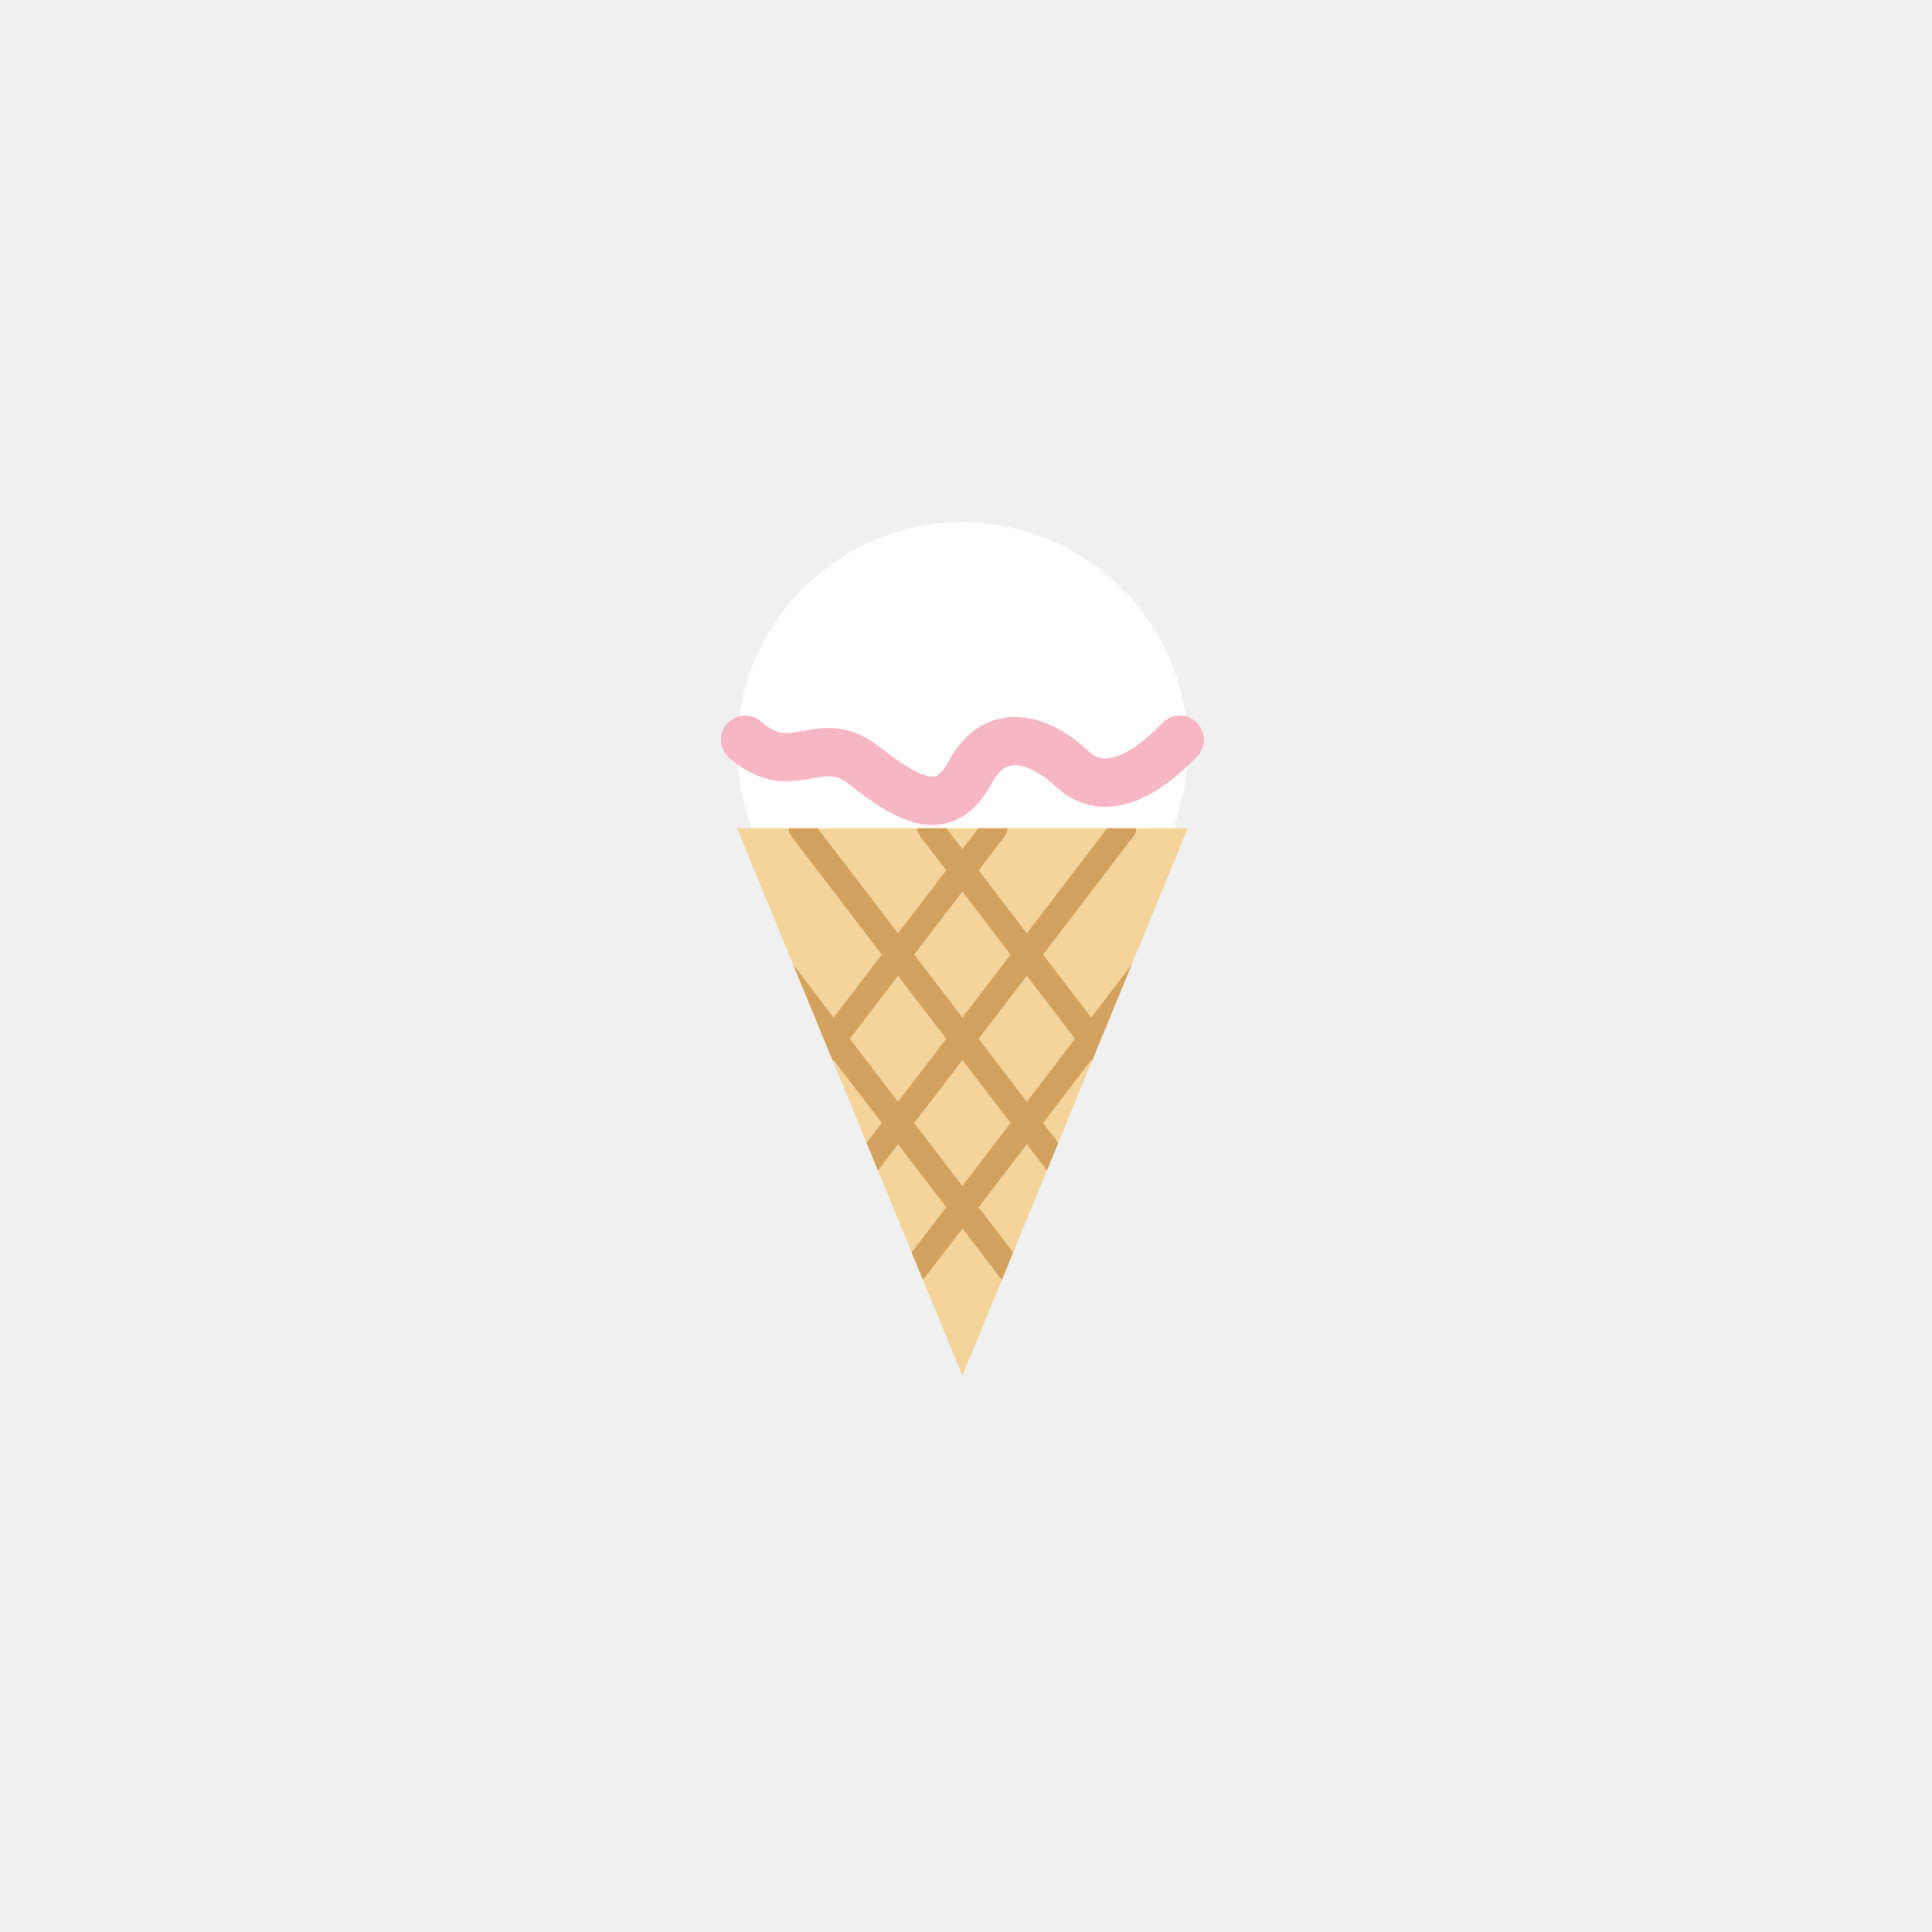
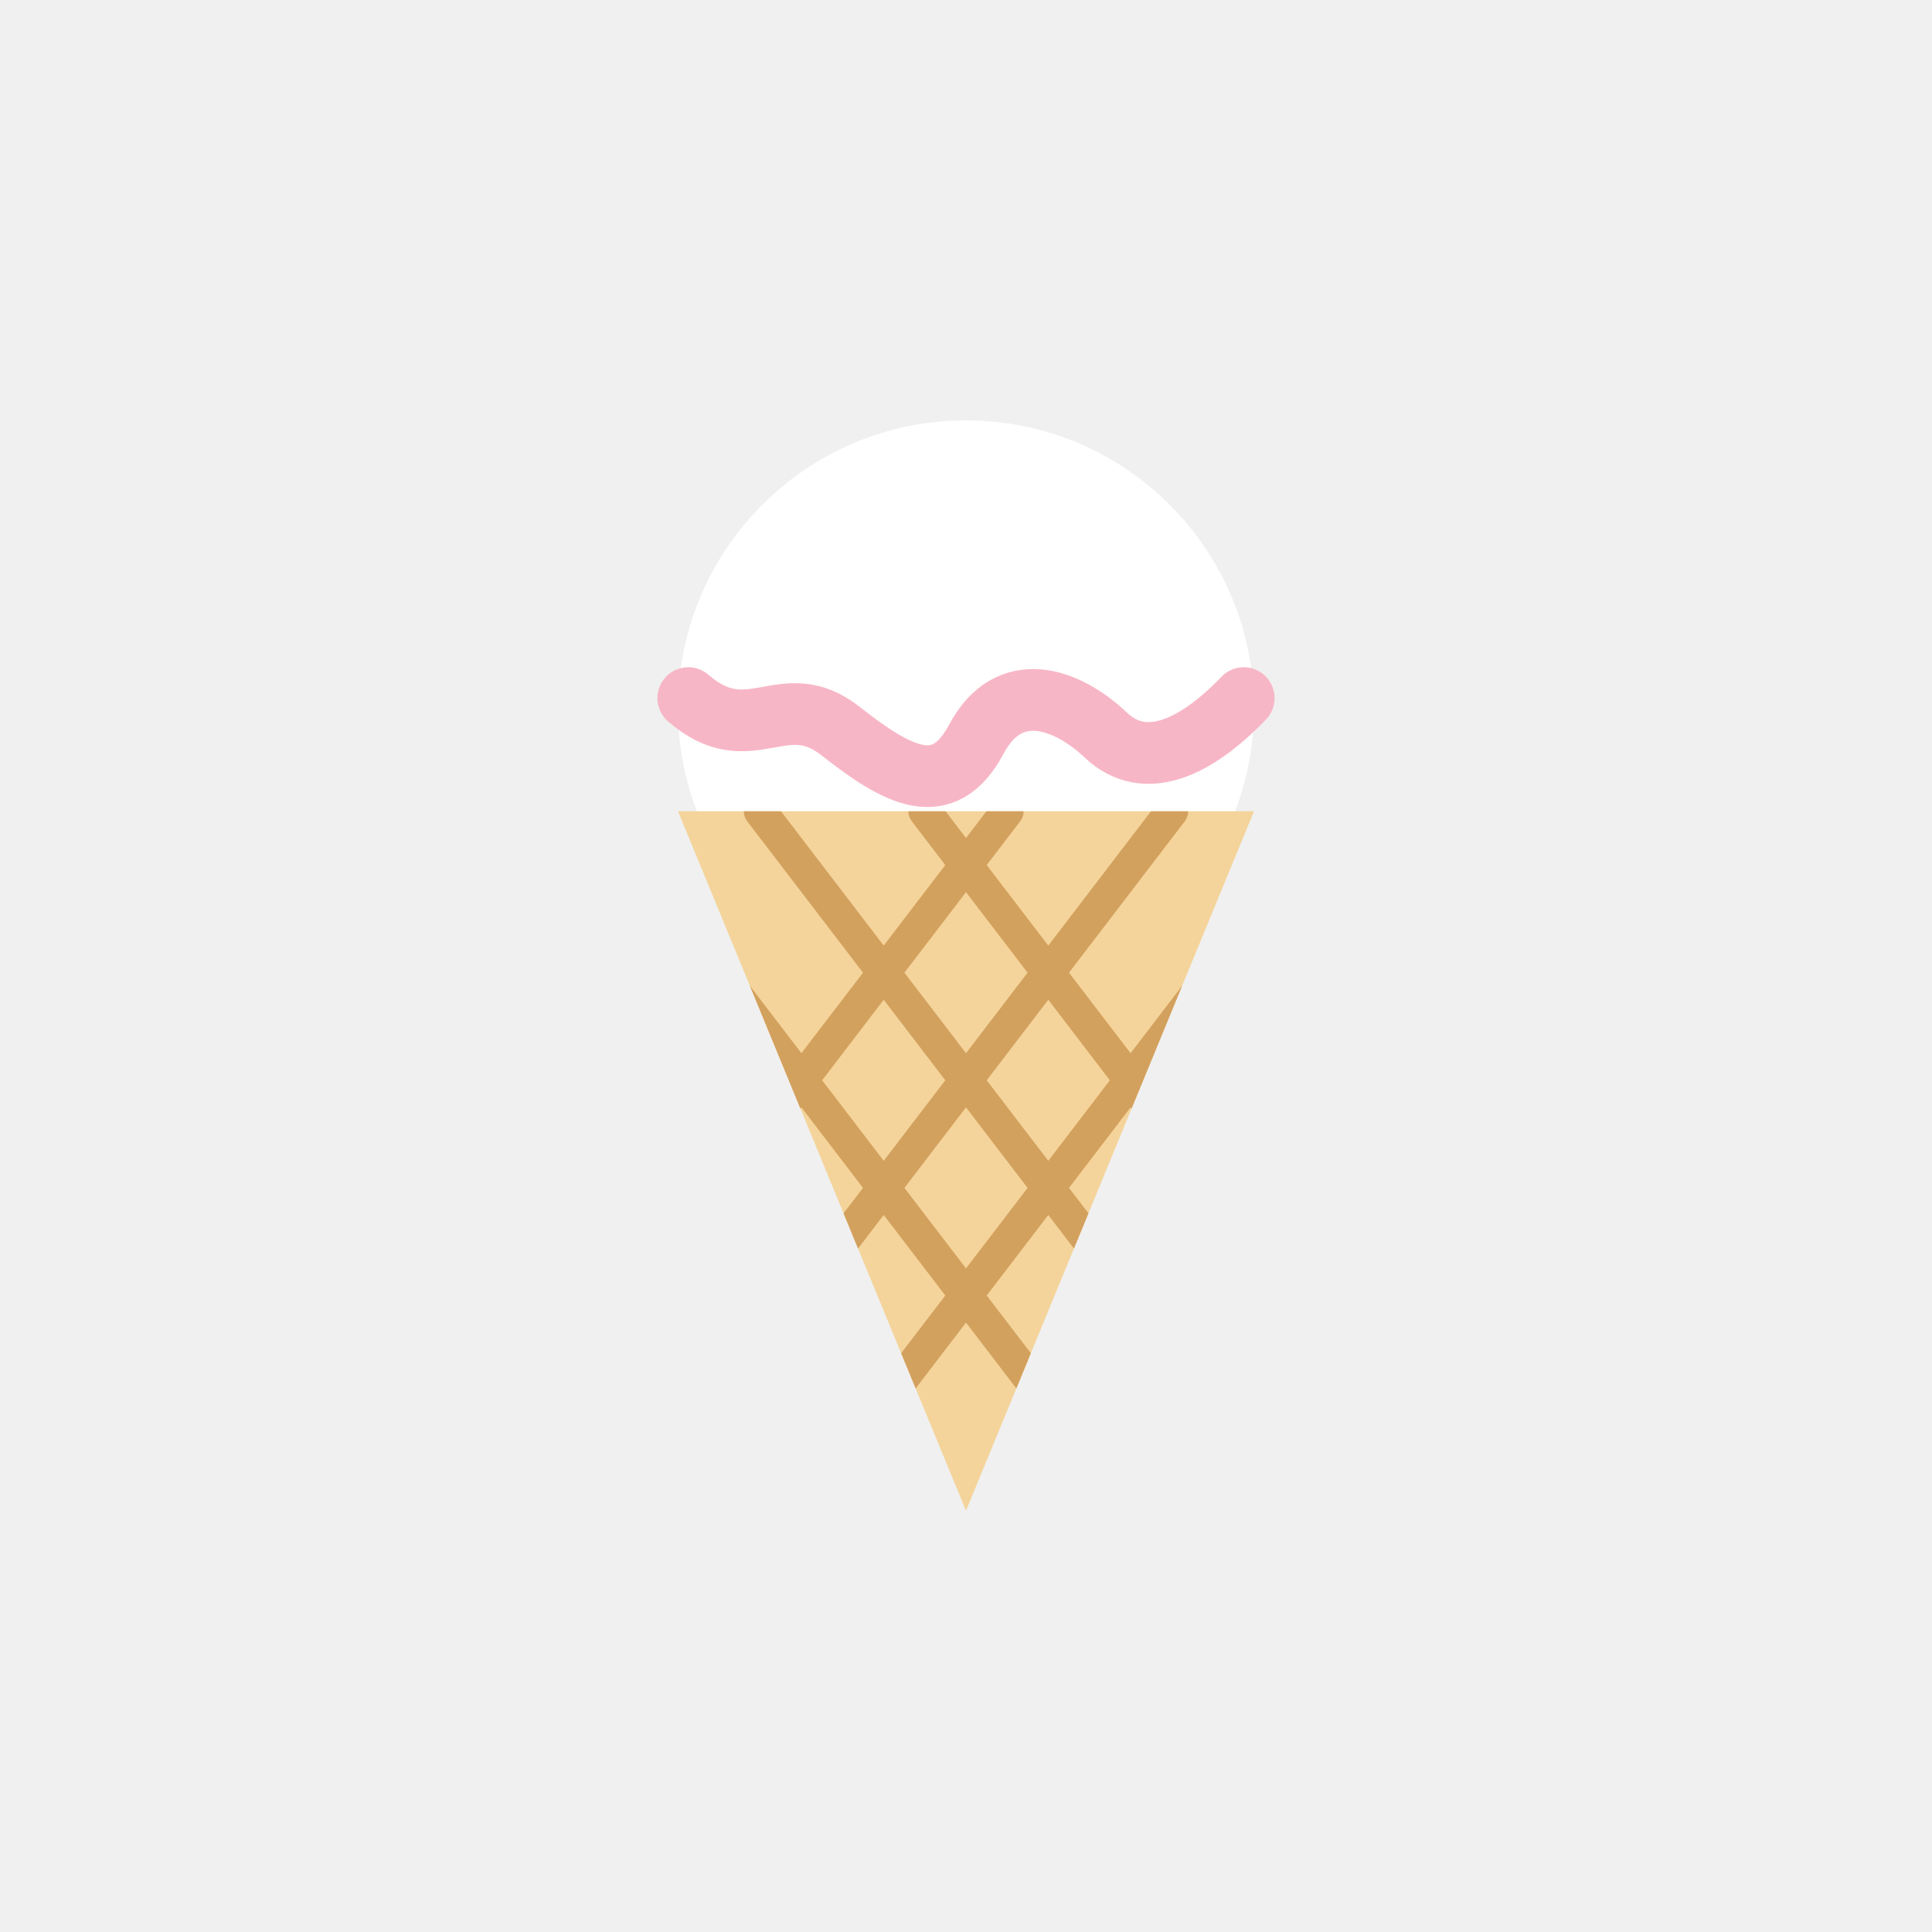
<svg xmlns="http://www.w3.org/2000/svg" viewBox="0 0 108 108">
-   <g transform="translate(25 22) scale(0.9)">
+   <g transform="translate(17.2 14.3) scale(1.15)">
    <circle cx="32" cy="22" r="14" fill="#FFFFFF" />
    <path d="M18.5 21.5c3 2.6 4.6-.6 7.4 1.6s5 3.4 6.6.4 4.4-2 6.3-.2 4.4.6 6.7-1.8" fill="none" stroke="#F7B6C6" stroke-width="3" stroke-linecap="round" />
    <path d="M18 27 L32 61 L46 27 Z" fill="#F4D49B" />
    <clipPath id="cone">
      <path d="M18 27 L32 61 L46 27 Z" />
    </clipPath>
    <path clip-path="url(#cone)" d="M14 27 L40 61 M22 27 L48 61 M30 27 L56 61 M50 27 L24 61 M42 27 L16 61 M34 27 L8 61" stroke="#D3A15E" stroke-width="1.6" stroke-linecap="round" />
  </g>
</svg>
